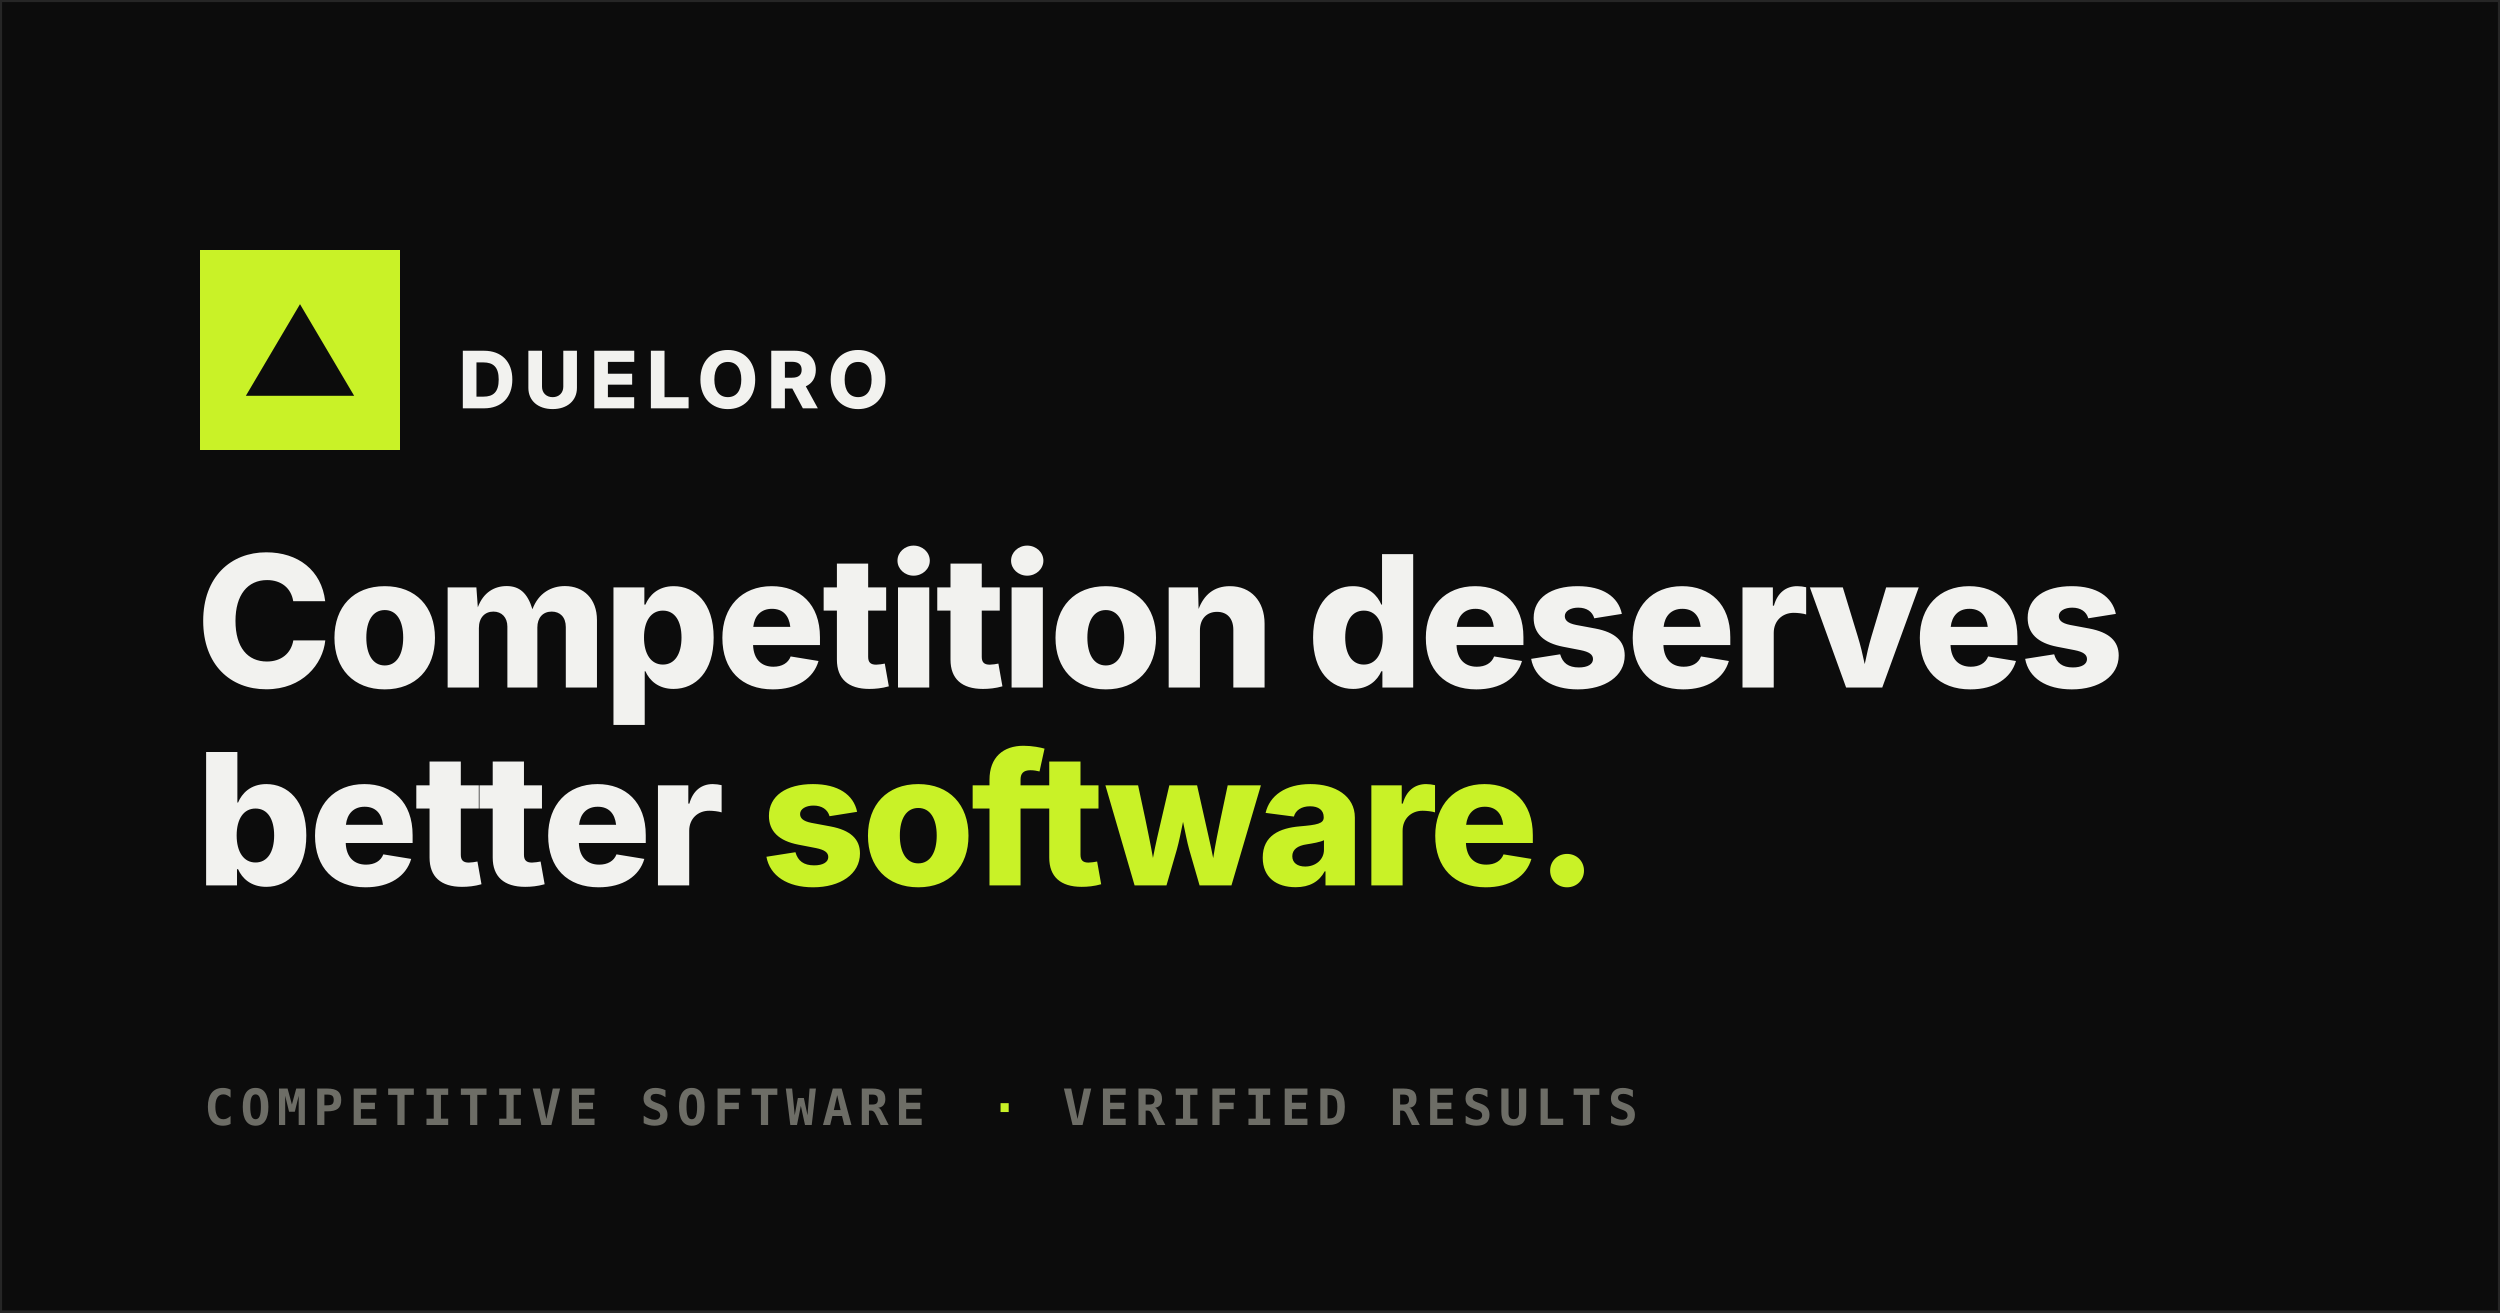
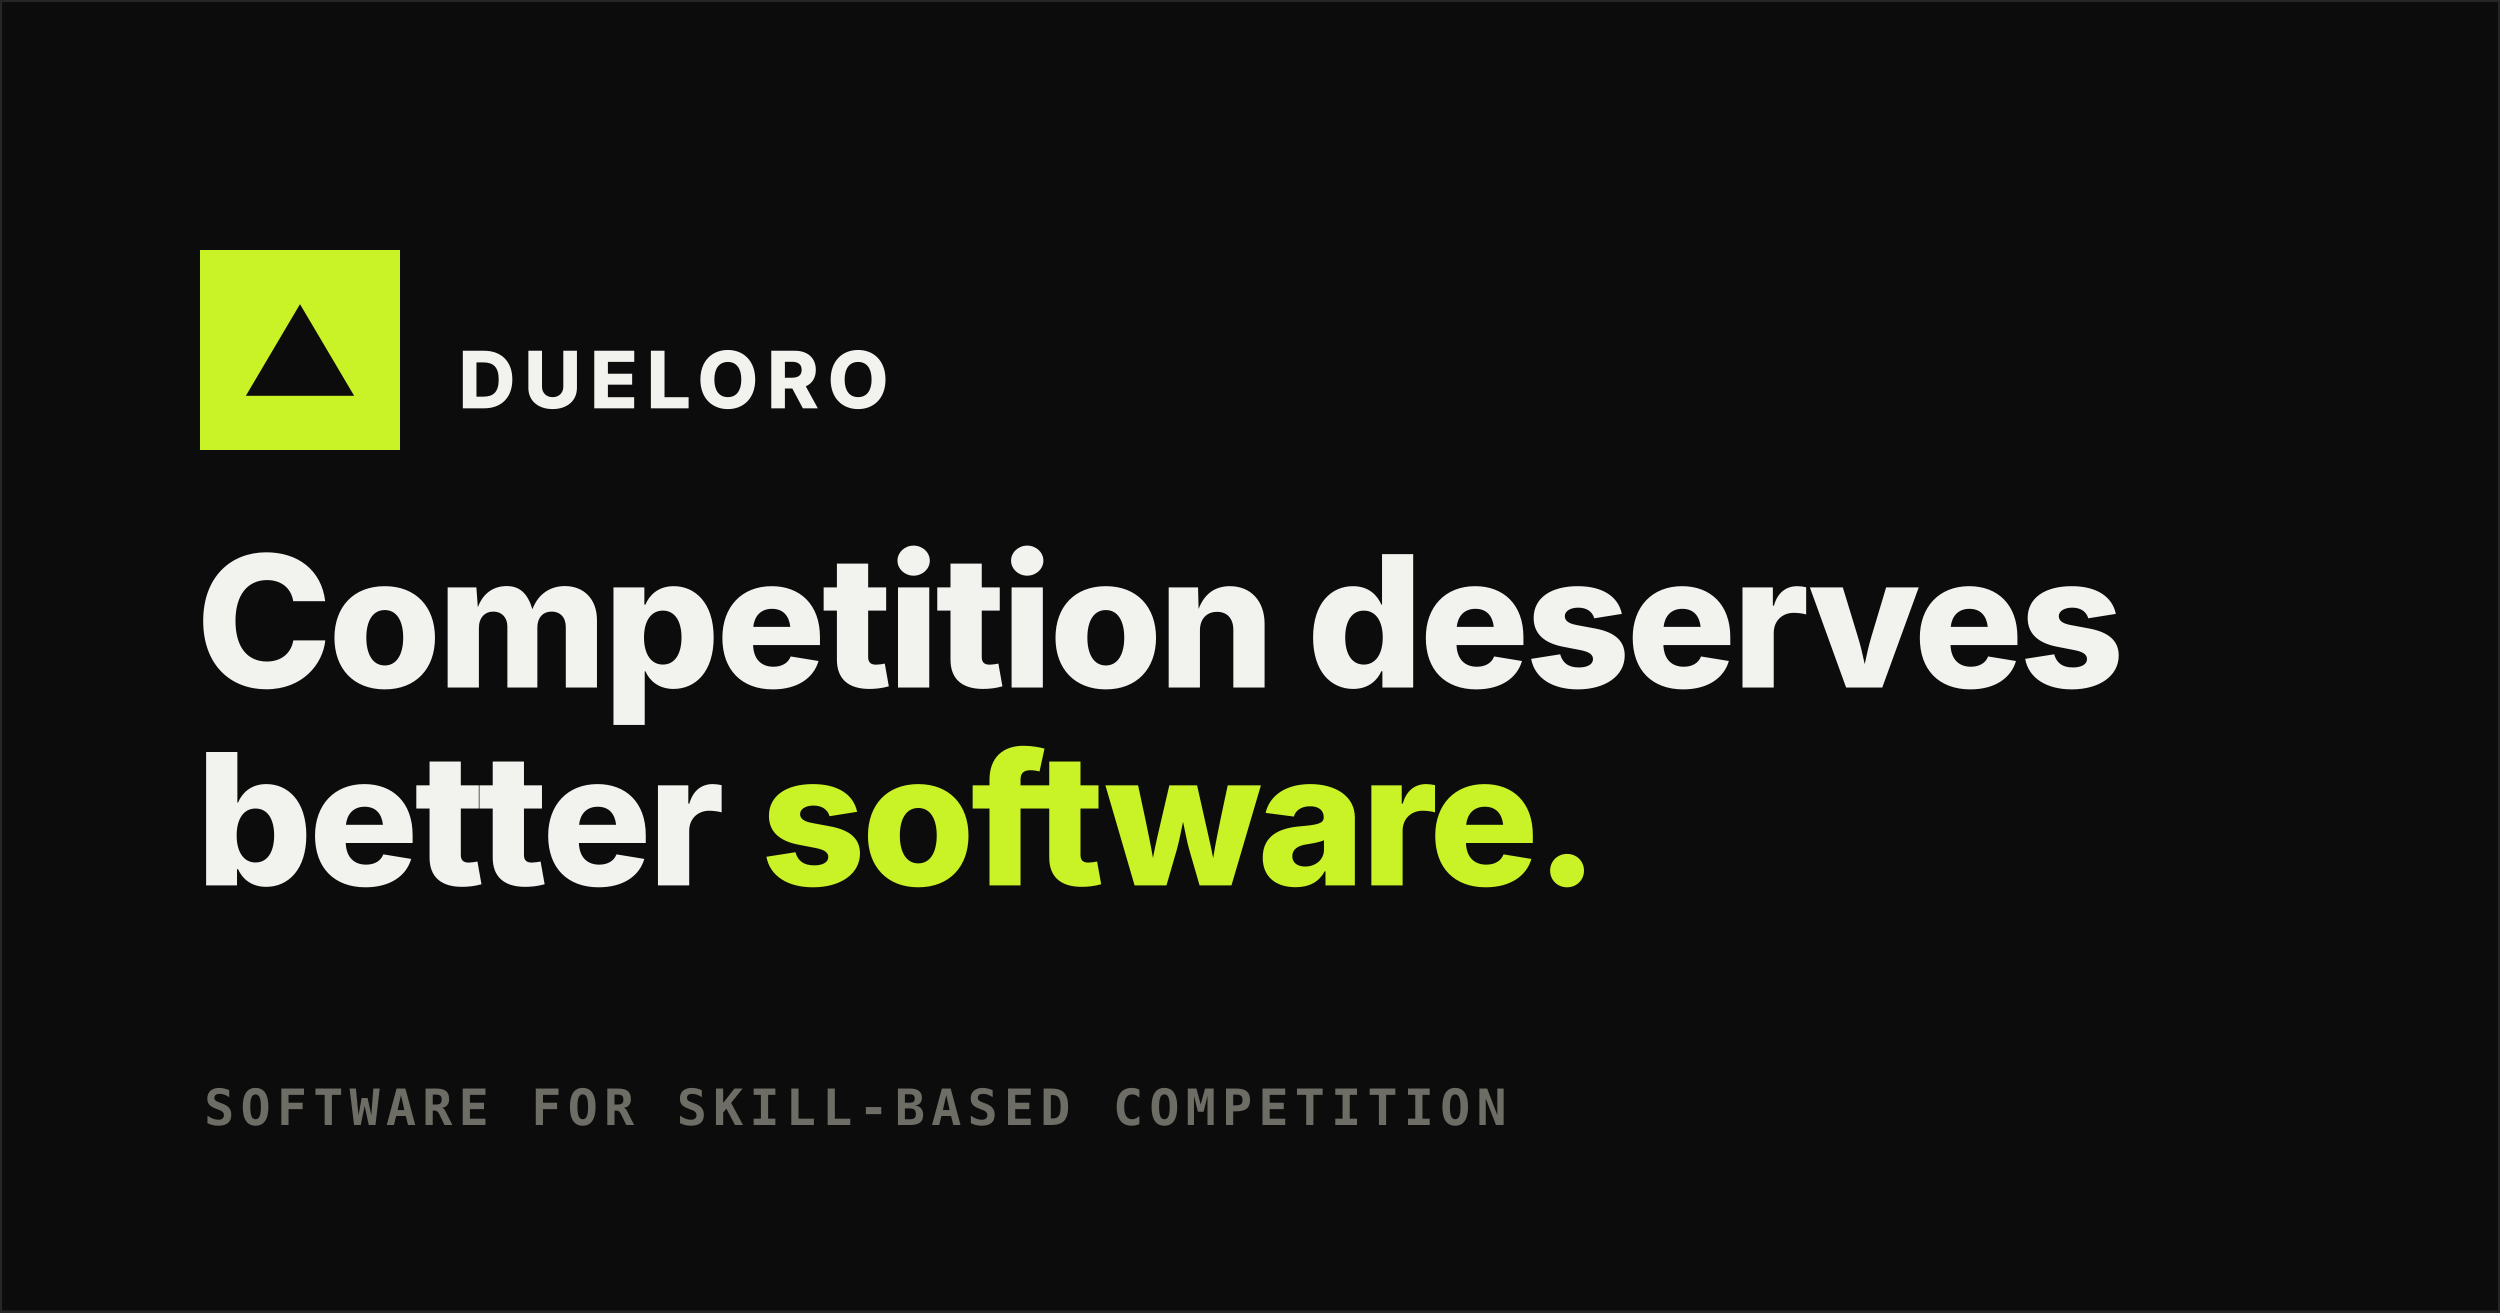
- <svg xmlns="http://www.w3.org/2000/svg" width="1200" height="630" viewBox="0 0 1200 630" role="img" aria-label="Dueloro — Competitive software, verified">
+ <svg xmlns="http://www.w3.org/2000/svg" width="1200" height="630" viewBox="0 0 1200 630" role="img" aria-label="Dueloro — Software for skill-based competition">
  <rect width="1200" height="630" fill="#0c0c0c" />
  <rect x="0" y="0" width="1200" height="630" fill="none" stroke="#262626" stroke-width="2" />
  <g transform="translate(96,120)">
    <rect width="96" height="96" fill="#c9f227" />
    <path d="M48 26l26 44H22z" fill="#0c0c0c" />
  </g>
  <text x="220" y="196" font-family="Inter, Arial, sans-serif" font-size="38" font-weight="800" letter-spacing="4" fill="#f2f2ef">DUELORO</text>
  <text x="94" y="330" font-family="Inter, Arial, sans-serif" font-size="88" font-weight="800" letter-spacing="-2" fill="#f2f2ef">Competition deserves</text>
  <text x="94" y="425" font-family="Inter, Arial, sans-serif" font-size="88" font-weight="800" letter-spacing="-2" fill="#f2f2ef">better <tspan fill="#c9f227">software.</tspan>
  </text>
  <g font-family="'JetBrains Mono', monospace" font-size="24" font-weight="700" letter-spacing="3" fill="#6d6d66">
-     <text x="98" y="540">COMPETITIVE SOFTWARE</text>
-     <text x="475" y="540" fill="#c9f227">·</text>
-     <text x="510" y="540">VERIFIED RESULTS</text>
+     <text x="98" y="540">SOFTWARE FOR SKILL-BASED COMPETITION</text>
  </g>
</svg>
